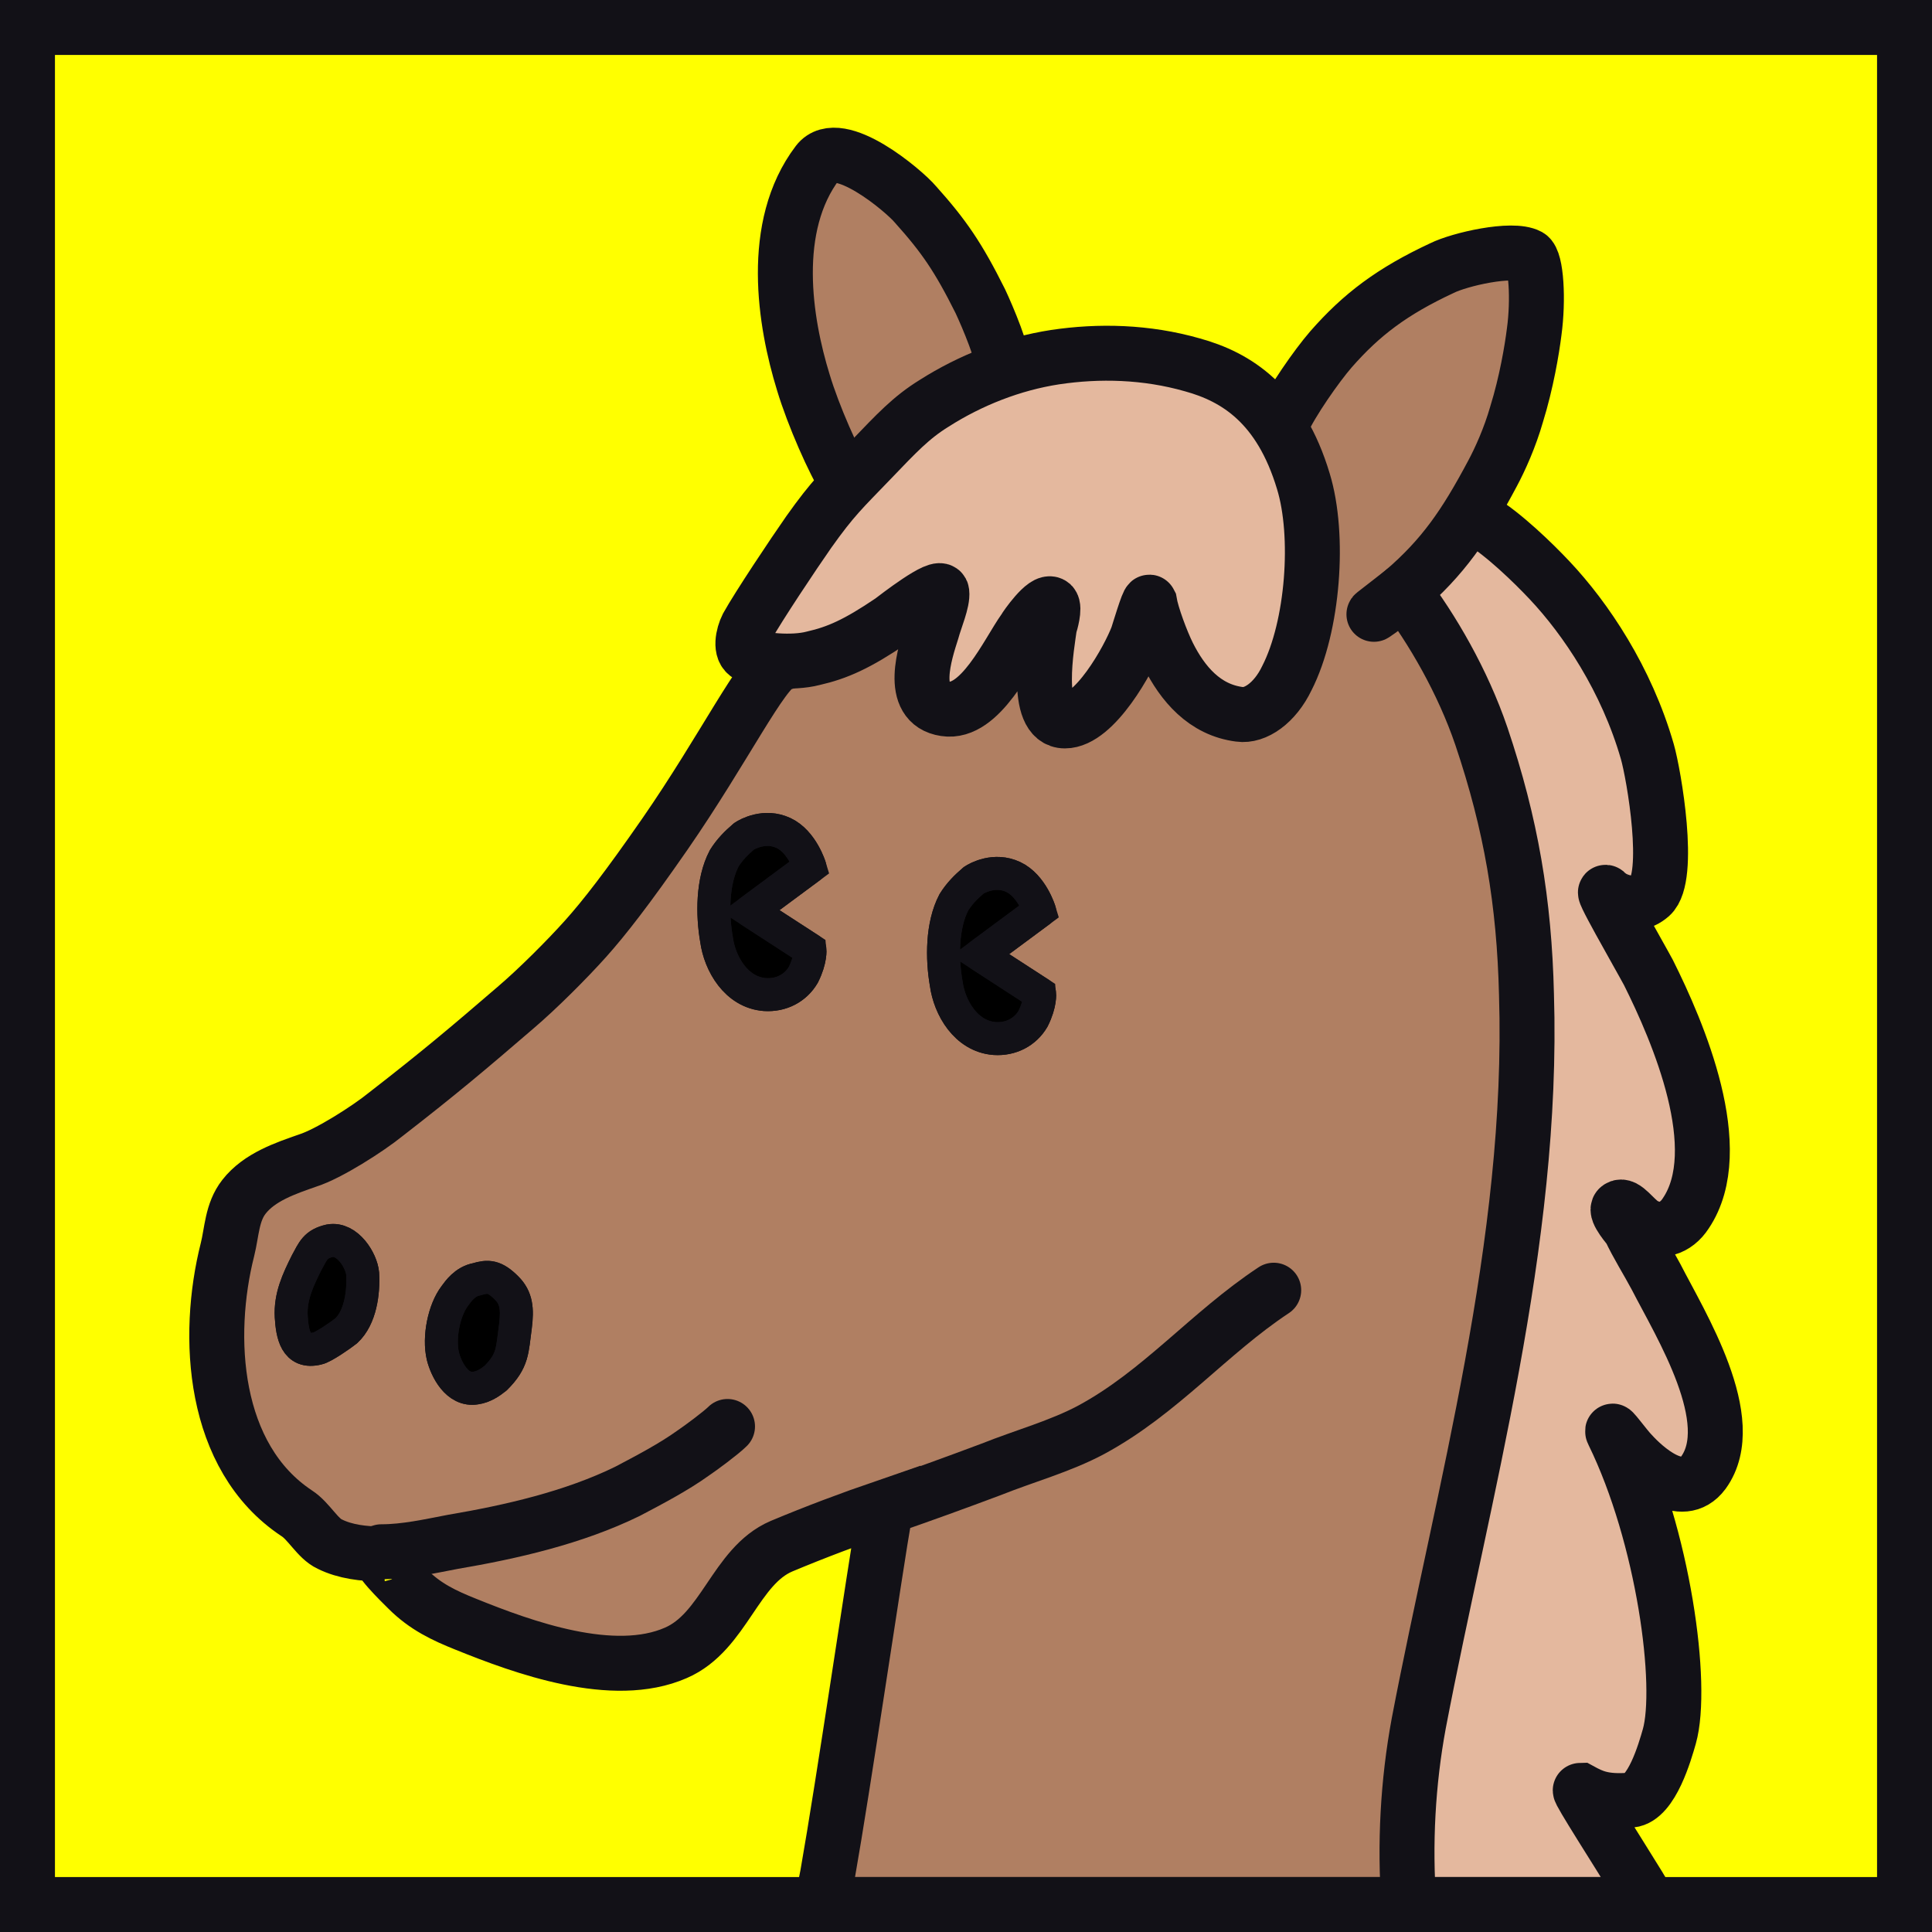
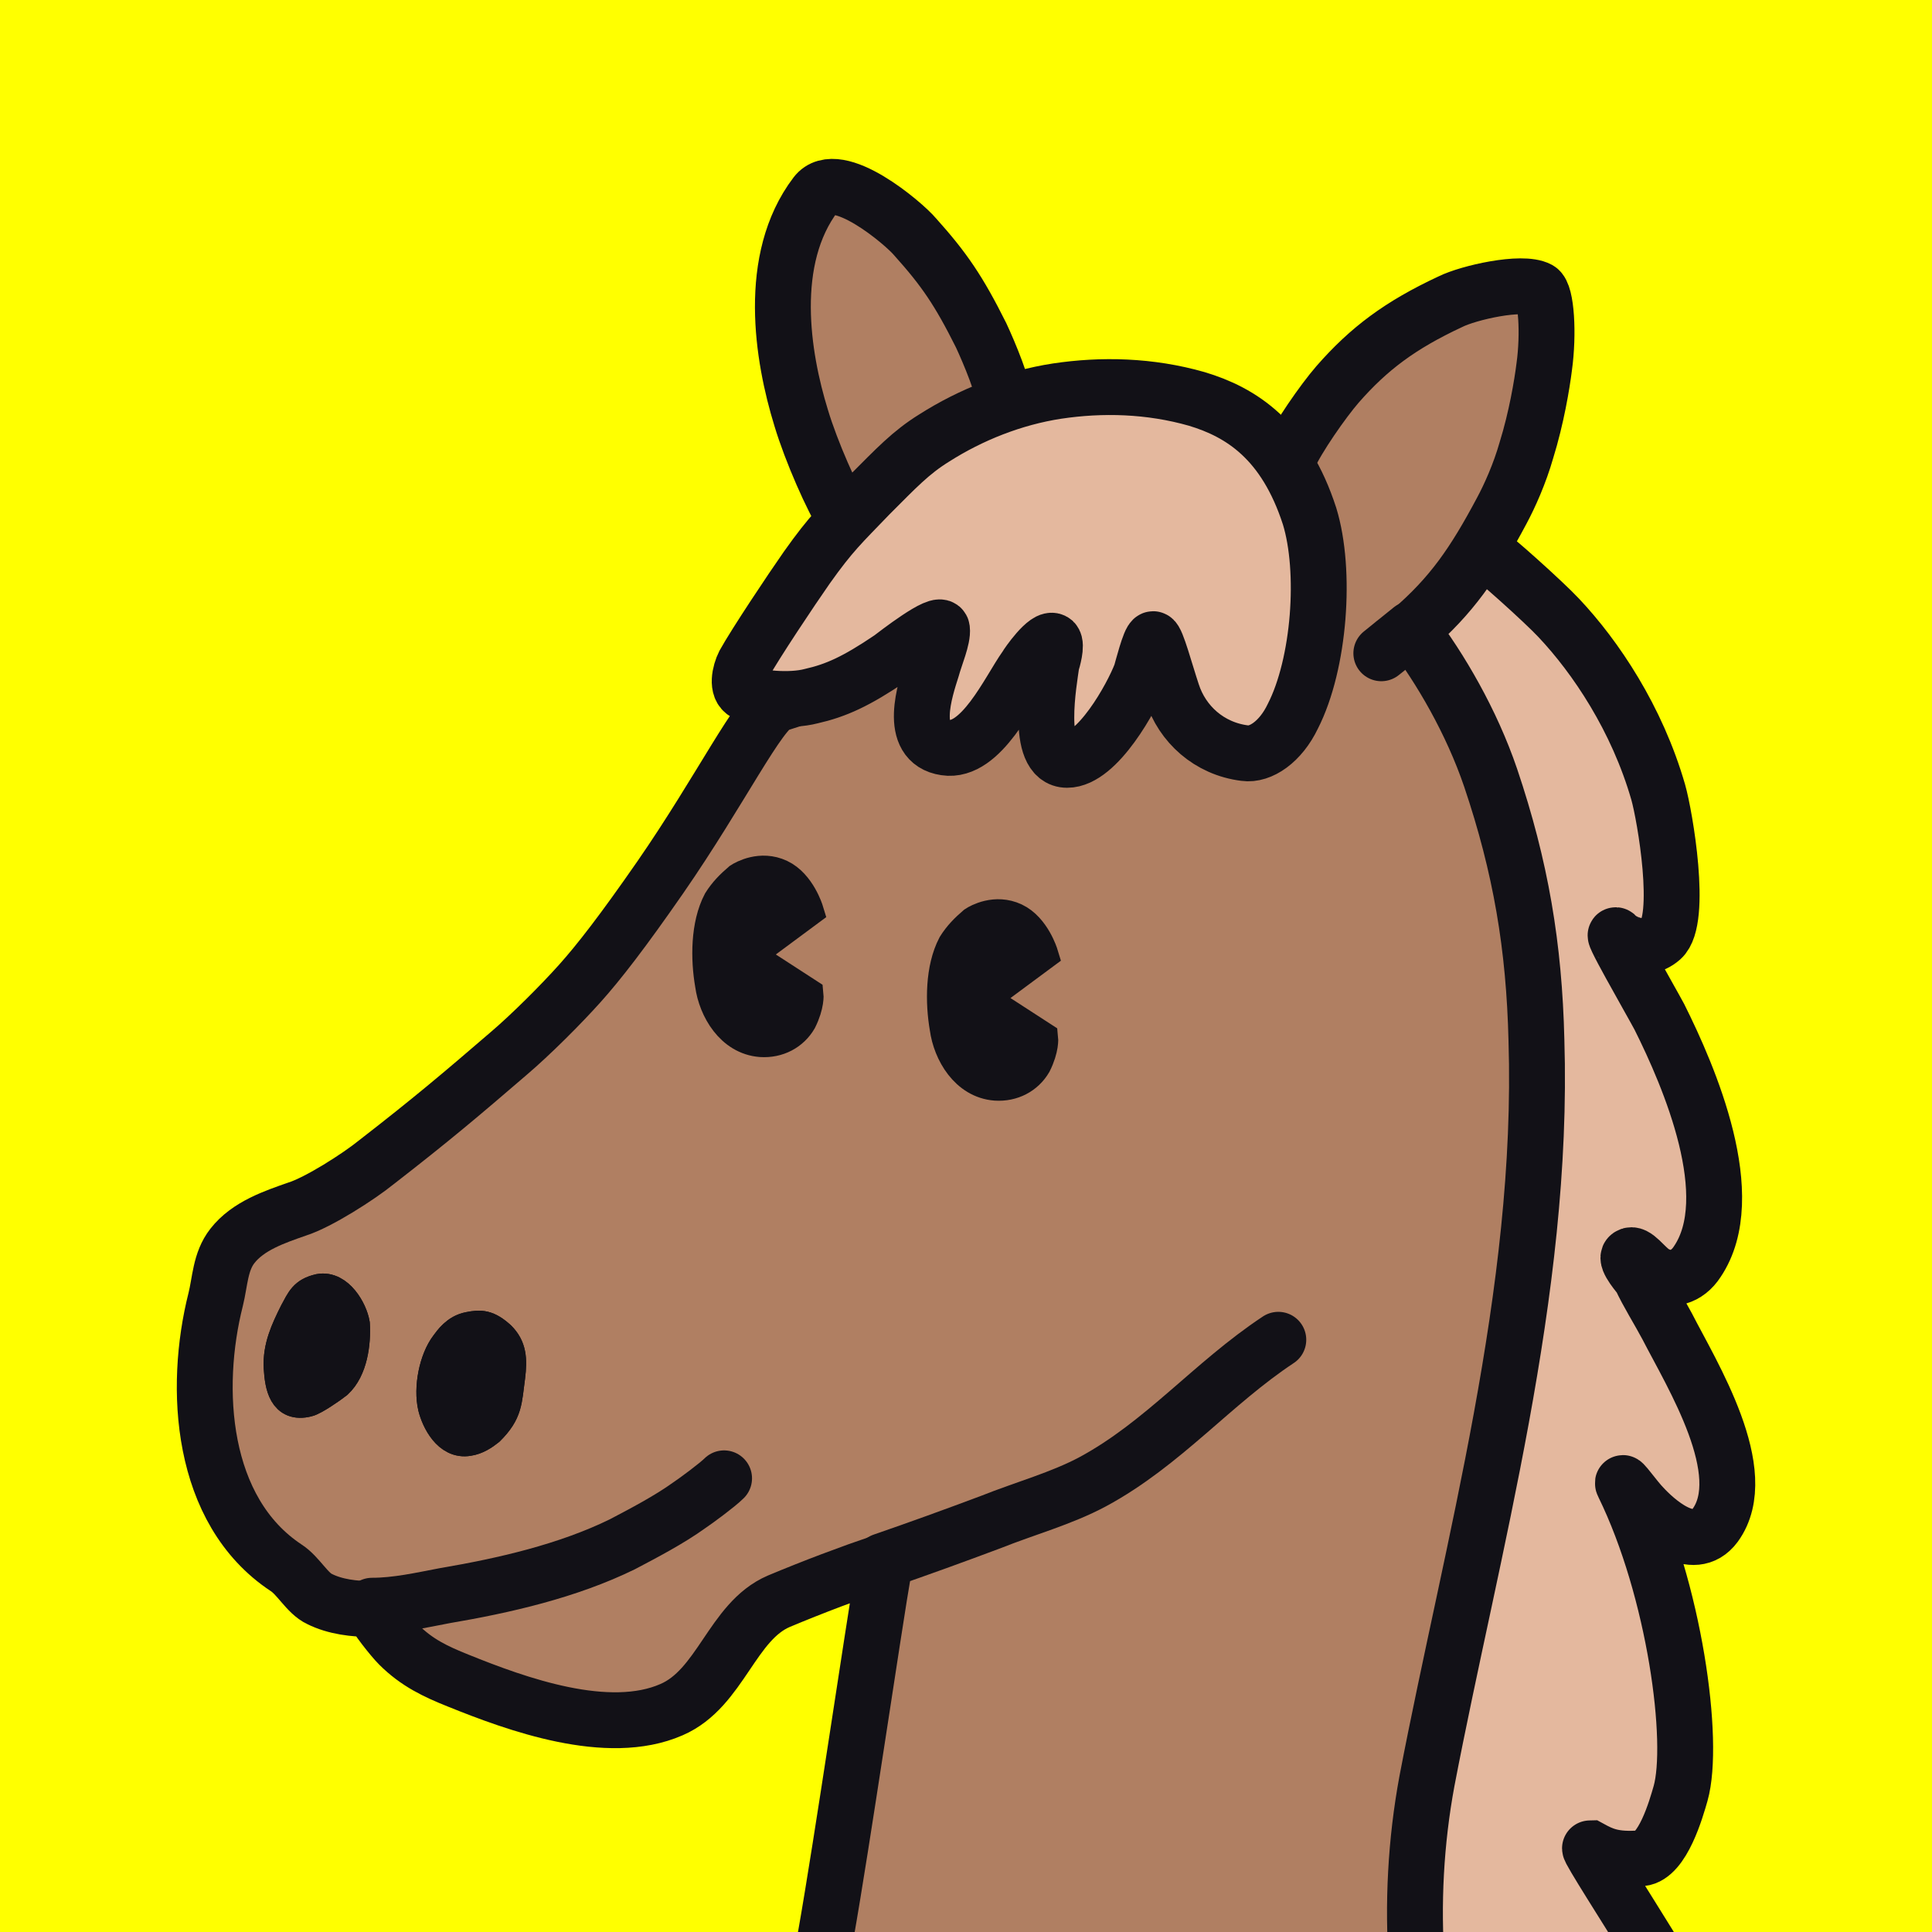
- <svg xmlns="http://www.w3.org/2000/svg" version="1.1" x="0px" y="0px" viewBox="0 0 175.8 175.8" style="enable-background:new 0 0 175.8 175.8;" xml:space="preserve">
+ <svg xmlns="http://www.w3.org/2000/svg" version="1.1" x="0px" y="0px" viewBox="0 0 172.9 172.9" style="enable-background:new 0 0 172.9 172.9;" xml:space="preserve">
  <style type="text/css">
	.st0{fill:#FFFF00;}
- 	.st1{display:none;}
- 	.st2{display:inline;fill-rule:evenodd;clip-rule:evenodd;fill:#E4B89E;stroke:#121117;stroke-width:5;stroke-miterlimit:10;}
- 	.st3{fill-rule:evenodd;clip-rule:evenodd;fill:#E4B89E;stroke:#121117;stroke-width:5;stroke-miterlimit:10;}
- 	.st4{fill:#B07F62;stroke:#121117;stroke-width:5;stroke-miterlimit:10;}
- 	.st5{fill:none;stroke:#121117;stroke-width:5;stroke-linecap:round;stroke-linejoin:round;stroke-miterlimit:10;}
- 	.st6{fill-rule:evenodd;clip-rule:evenodd;stroke:#121117;stroke-width:3;stroke-miterlimit:10;}
- 	.st7{fill:none;stroke:#121117;stroke-width:3;stroke-linecap:round;stroke-linejoin:round;stroke-miterlimit:10;}
- 	.st8{display:inline;fill-rule:evenodd;clip-rule:evenodd;stroke:#121117;stroke-width:3;stroke-miterlimit:10;}
- 	.st9{display:inline;fill:none;stroke:#121117;stroke-width:3;stroke-linejoin:round;stroke-miterlimit:10;}
- 	.st10{display:inline;}
- 	.st11{fill:none;stroke:#121117;stroke-width:4;stroke-linecap:round;stroke-linejoin:round;stroke-miterlimit:10;}
- 	.st12{fill:#121117;}
+ 	.st1{fill-rule:evenodd;clip-rule:evenodd;fill:#E4B89E;stroke:#121117;stroke-width:5;stroke-miterlimit:10;}
+ 	.st2{fill:#B07F62;stroke:#121117;stroke-width:5;stroke-miterlimit:10;}
+ 	.st3{fill:none;stroke:#121117;stroke-width:5;stroke-linecap:round;stroke-linejoin:round;stroke-miterlimit:10;}
+ 	.st4{fill-rule:evenodd;clip-rule:evenodd;fill:#121117;stroke:#121117;stroke-width:3;stroke-miterlimit:10;}
+ 	.st5{fill:none;stroke:#121117;stroke-width:3;stroke-linecap:round;stroke-linejoin:round;stroke-miterlimit:10;}
+ 	.st6{display:none;}
+ 	.st7{display:inline;fill-rule:evenodd;clip-rule:evenodd;stroke:#121117;stroke-width:3;stroke-miterlimit:10;}
+ 	.st8{display:inline;fill:none;stroke:#121117;stroke-width:3;stroke-linejoin:round;stroke-miterlimit:10;}
+ 	.st9{display:inline;}
+ 	.st10{fill:none;stroke:#121117;stroke-width:4;stroke-linecap:round;stroke-linejoin:round;stroke-miterlimit:10;}
+ 	.st11{fill:none;}
</style>
  <g id="Ebene_31">
    <g>
-       <rect class="st0" width="175.8" height="175.8" />
+       <rect class="st0" width="172.9" height="172.9" />
    </g>
  </g>
  <g id="Ebene_99">
-     <g id="Ebene_120" class="st1">
-       <path class="st2" d="M262.5,213.8c7.5-6.9,12.2-0.2,12.2-0.2c2,1.3,4.7,3.9,6.2,5.4c3.3,3.5,7,9,8.9,15.6    c0.6,2.1,2.2,11.4,0.3,13.1c-1.6,1.4-3.8,0-3.9-0.1c-1.3-1.6,2.9,5.5,3.7,7.1c2.7,5.4,7.3,16.1,3.4,21.9c-0.9,1.4-2.4,1.8-3.9,1    c-0.8-0.5-1.7-1.9-2.2-1.5c-0.4,0.4,1,1.9,1,1.9c0.8,1.5,1.7,2.9,2.4,4.4c2.2,4.3,7.7,13.1,4.3,17.8c-2,2.7-5.4-0.5-6.5-1.7    c-0.6-0.6-2.1-2.7-1.7-1.9c4.5,9.4,6.3,23.1,5.1,27.6c-0.4,1.4-1.6,5.6-3.5,5.8c-2.5,0.2-3.5-0.3-4.6-0.9    c-0.2-0.1,3.4,5.6,5.3,8.7c2.2,3.4,8.4,13.8,4.6,16.4c-3.7,2.4-8.8-1.2-8.1,0.1c0.8,1.6,4,6.2,4.8,8.6c1.2,3.5,1,4.8,0,6.1    c-2.1,2.7-6,0.7-4.8,2.1c1.4,1.7,3.5,5,5.9,10.2c3.4,7.2,0.4,15.7-4.9,15.7c0,0-5.5,3.8-22.9-26.2c-12.8-22.1,1.9-89.7,5.3-119.8    C271.9,226.6,246.5,228.6,262.5,213.8z" />
-     </g>
-     <path class="st3" d="M129.1,84.8c-2.4,20.7-10.1,59.3-10.5,88.5h31.5c-0.4-0.7-0.7-1.2-1-1.7c-1.9-3.1-5.5-8.7-5.3-8.7   c1.1,0.6,2.1,1.1,4.6,0.9c1.9-0.2,3.1-4.4,3.5-5.8c1.3-4.6-0.5-18.2-5.1-27.6c-0.4-0.8,1.1,1.3,1.7,1.9c1.1,1.2,4.5,4.4,6.5,1.7   c3.4-4.7-2.1-13.5-4.3-17.8c-0.8-1.5-1.7-2.9-2.4-4.4c0,0-1.4-1.6-1-1.9c0.5-0.4,1.4,1,2.2,1.5c1.5,0.9,3,0.4,3.9-1   c3.9-5.8-0.7-16.5-3.4-21.9c-0.8-1.5-4.9-8.6-3.7-7.1c0.1,0.1,2.2,1.6,3.9,0.1c1.9-1.7,0.3-11-0.3-13.1c-1.9-6.6-5.6-12.1-8.9-15.6   c-1.5-1.6-4.2-4.2-6.2-5.4c0,0-4.7-6.7-12.2,0.2C106.5,62.4,131.9,60.4,129.1,84.8z" />
-     <path class="st4" d="M61.5,150.4c4.4-1.9,5.4-7.9,9.6-9.7c3.1-1.3,6.3-2.5,9.5-3.6c-1.2,7.1-3.8,25-5.3,33.5   c-0.2,0.9-0.3,1.8-0.5,2.7h53.4c-0.4-5.5-0.1-11.1,0.9-16.5c4-20.9,10.5-43.7,9.8-66.3c-0.2-8.4-1.4-15.5-4.1-23.5   c-1.7-5-4.5-9.8-7.1-13.2c3.6-3.1,5.6-6,8.1-10.7c0.7-1.3,1.6-3.3,2.2-5.4c0.9-2.9,1.4-5.9,1.6-7.5c0.4-2.9,0.2-6.5-0.5-6.9   c-1.5-0.8-6.3,0.3-7.9,1.1c-4.5,2.1-7.3,4.2-10.1,7.4c-1.3,1.5-3.6,4.8-4.4,6.6c-0.2,0.4-25.3-4.6-25.3-4.6   c-0.1-1.6-1.5-4.9-2.2-6.4c-2-4-3.3-5.9-5.9-8.8c-1-1.2-7-6.3-8.9-3.8c-4.4,5.8-3,14.5-1.3,20c0.9,3,2.8,7.3,3.9,9   c-5.5,14.8-6,16.6-6,16.6c-1.6,0.5-5.1,7.7-10.5,15.5c-3.4,4.9-5.5,7.6-7.2,9.5c-1.7,1.9-4.4,4.6-6.4,6.3   c-4.3,3.7-6.9,5.9-11.8,9.7c-1.6,1.3-5.2,3.6-7.1,4.2c-2,0.7-4.4,1.5-5.8,3.3c-1.1,1.4-1.1,3.2-1.5,4.8c-2,7.9-1.4,18.9,6.3,24   c1.1,0.7,1.9,2.3,3,2.8c1.4,0.7,3.1,0.9,4.7,0.9c-0.8,0.1,1.8,2.6,2.4,3.2c1.6,1.6,3.3,2.4,5.3,3.2   C47.6,149.9,55.8,152.9,61.5,150.4z" />
+     <path class="st1" d="M127.6,87.3c-2.4,20.7-10.1,59.3-10.5,88.5h31.5c-0.4-0.7-0.7-1.2-1-1.7c-1.9-3.1-5.5-8.7-5.3-8.7   c1.1,0.6,2.1,1.1,4.6,0.9c1.9-0.2,3.1-4.4,3.5-5.8c1.3-4.6-0.5-18.2-5.1-27.6c-0.4-0.8,1.1,1.3,1.7,1.9c1.1,1.2,4.5,4.4,6.5,1.7   c3.4-4.7-2.1-13.5-4.3-17.8c-0.8-1.5-1.7-2.9-2.4-4.4c0,0-1.4-1.6-1-1.9c0.5-0.4,1.4,1,2.2,1.5c1.5,0.9,3,0.4,3.9-1   c3.9-5.8-0.7-16.5-3.4-21.9c-0.8-1.5-4.9-8.6-3.7-7.1c0.1,0.1,2.2,1.6,3.9,0.1c1.9-1.7,0.3-11-0.3-13.1c-1.9-6.6-5.6-12.1-8.9-15.6   c-1.3-1.4-6.2-5.8-6.6-5.9c-0.7-0.1-5.5-5.1-11.8,0.7C105.1,65,130.4,63,127.6,87.3z" />
+     <path class="st2" d="M60.1,153c4.4-1.9,5.4-7.9,9.6-9.7c3.1-1.3,6.3-2.5,9.5-3.6c-1.2,7.1-3.8,25-5.3,33.5   c-0.2,0.9-0.3,1.8-0.5,2.7h53.4c-0.4-5.5-0.1-11.1,0.9-16.5c4-20.9,10.5-43.7,9.8-66.3c-0.2-8.4-1.4-15.5-4.1-23.5   c-1.7-5-4.5-9.8-7.1-13.2c3.6-3.1,5.6-6,8.1-10.7c0.7-1.3,1.6-3.3,2.2-5.4c0.9-2.9,1.4-5.9,1.6-7.5c0.4-2.9,0.2-6.5-0.5-6.9   c-1.5-0.8-6.3,0.3-7.9,1.1c-4.5,2.1-7.3,4.2-10.1,7.4c-1.3,1.5-3.6,4.8-4.4,6.6c-0.2,0.4-25.3-4.6-25.3-4.6   c-0.1-1.6-1.5-4.9-2.2-6.4c-2-4-3.3-5.9-5.9-8.8c-1-1.2-7-6.3-8.9-3.8c-4.4,5.8-3,14.5-1.3,20c0.9,3,2.8,7.3,3.9,9   c-5.5,14.8-6,16.6-6,16.6c-1.6,0.5-5.1,7.7-10.5,15.5c-3.4,4.9-5.5,7.6-7.2,9.5c-1.7,1.9-4.4,4.6-6.4,6.3   c-4.3,3.7-6.9,5.9-11.8,9.7c-1.6,1.3-5.2,3.6-7.1,4.2c-2,0.7-4.4,1.5-5.8,3.3c-1.1,1.4-1.1,3.2-1.5,4.8c-2,7.9-1.4,18.9,6.3,24   c1.1,0.7,1.9,2.3,3,2.8c1.4,0.7,3.1,0.9,4.7,0.9c0.3,0.7,1.8,2.6,2.4,3.2c1.6,1.6,3.3,2.4,5.3,3.2C46.2,152.5,54.4,155.5,60.1,153z   " />
    <g id="Ebene_112">
-       <path class="st3" d="M108.5,33.2c-4.2-1.2-8.5-1.3-12.5-0.7c-3.9,0.6-7.7,2.1-11,4.2c-2.1,1.3-3.4,2.7-5.8,5.2    c-2.5,2.6-3.4,3.4-5.6,6.5c-1.4,2-4.6,6.8-5.6,8.6c-0.4,0.8-0.7,2.2,0.1,2.6c1,0.5,4,0.8,5.9,0.3c2.2-0.5,4-1.3,7.1-3.4    c0.4-0.3,4.5-3.5,4.6-2.6c0.1,0.8-0.6,2.4-0.9,3.5c-0.6,1.9-2.2,6.6,1.2,7.1c3.2,0.5,5.7-5.1,7.2-7.2c0.1-0.2,1.9-2.8,2.5-2.3    c0.3,0.3-0.1,1.7-0.2,2c-0.2,1.5-1.5,8.6,1.4,8.6c2.7,0,5.8-5.6,6.6-7.7c0.1-0.3,1-3.3,1.1-3.1c0.2,1.2,1.1,3.6,1.7,4.8    c1.3,2.6,3.3,5,6.5,5.4c1.4,0.2,3.2-1,4.3-3.3c2.4-4.7,3-13,1.5-17.9C116.5,36.8,112.5,34.3,108.5,33.2z" />
+       <path class="st1" d="M107.1,35.7c-4.2-1.2-8.5-1.3-12.5-0.7c-3.9,0.6-7.7,2.1-11,4.2c-2.1,1.3-3.4,2.7-5.8,5.1    c-2.5,2.6-3.4,3.4-5.6,6.5c-1.4,2-4.6,6.8-5.6,8.6c-0.4,0.8-0.7,2.2,0.1,2.6c1,0.5,4,0.8,5.9,0.3c2.2-0.5,4-1.3,7.1-3.4    c0.4-0.3,4.5-3.5,4.6-2.6c0.1,0.8-0.6,2.4-0.9,3.5c-0.6,1.9-2.2,6.6,1.2,7.1c3.2,0.5,5.7-5.1,7.2-7.2c0.1-0.2,1.9-2.8,2.5-2.3    c0.3,0.3-0.1,1.7-0.2,2c-0.2,1.5-1.5,8.6,1.4,8.6c2.7,0,5.8-5.6,6.6-7.7c0.1-0.3,0.8-3.1,1.1-3.1c0.3,0,1.1,3,1.7,4.8    c0.9,2.8,3.3,5,6.5,5.4c1.4,0.2,3.2-1,4.3-3.3c2.4-4.7,3-13,1.5-17.9C115,39.4,111.1,36.9,107.1,35.7z" />
    </g>
    <g id="Ebene_110">
-       <path class="st5" d="M115.9,117.4c-5.9,3.9-10.3,9.3-16.6,12.7c-2.8,1.5-6.1,2.4-9.1,3.6c-3.2,1.2-6.5,2.4-9.7,3.5" />
+       <path class="st3" d="M114.4,119.9c-5.9,3.9-10.3,9.3-16.6,12.7c-2.8,1.5-6.1,2.4-9.1,3.6c-3.2,1.2-6.5,2.4-9.7,3.5" />
    </g>
    <g id="Ebene_109">
-       <path class="st5" d="M127.7,53.8c-0.7,0.6-1.4,1.1-2.1,1.7C124.6,56.2,124.6,56.2,127.7,53.8z" />
+       <path class="st3" d="M126.3,56.3c-0.7,0.6-1.4,1.1-2.1,1.7C123.2,58.8,123.2,58.8,126.3,56.3z" />
    </g>
    <g id="mund">
-       <path class="st5" d="M34.7,141.2c2.2,0,4.4-0.5,6.5-0.9c5.3-0.9,11-2.2,15.9-4.6c1.9-1,4.2-2.2,6-3.5c0.6-0.4,2.5-1.8,3.1-2.4" />
+       <path class="st3" d="M33.3,143.7c2.2,0,4.4-0.5,6.5-0.9c5.3-0.9,11-2.2,15.9-4.6c1.9-1,4.2-2.2,6-3.5c0.6-0.4,2.5-1.8,3.1-2.4" />
    </g>
    <g id="Nasenlöcher">
      <g id="Ebene_95">
-         <path class="st6" d="M30,112.9c-1.3,0.3-1.5,0.9-2.1,2c-0.8,1.6-1.5,3.1-1.4,4.9c0.1,1.6,0.4,3.4,2.4,2.9     c0.5-0.1,2.1-1.2,2.6-1.6c1.3-1.2,1.6-3.5,1.5-5.2C32.9,114.7,31.6,112.6,30,112.9z" />
+         <path class="st4" d="M28.6,115.5c-1.3,0.3-1.5,0.9-2.1,2c-0.8,1.6-1.5,3.1-1.4,4.9c0.1,1.6,0.4,3.4,2.4,2.9     c0.5-0.1,2.1-1.2,2.6-1.6c1.3-1.2,1.6-3.5,1.5-5.2C31.4,117.3,30.2,115.2,28.6,115.5z" />
      </g>
      <g id="Ebene_94">
-         <path class="st7" d="M30,112.9c-1.3,0.3-1.5,0.9-2.1,2c-0.8,1.6-1.5,3.1-1.4,4.9c0.1,1.6,0.4,3.4,2.4,2.9     c0.5-0.1,2.1-1.2,2.6-1.6c1.3-1.2,1.6-3.5,1.5-5.2C32.9,114.7,31.6,112.6,30,112.9z" />
+         <path class="st5" d="M28.6,115.5c-1.3,0.3-1.5,0.9-2.1,2c-0.8,1.6-1.5,3.1-1.4,4.9c0.1,1.6,0.4,3.4,2.4,2.9     c0.5-0.1,2.1-1.2,2.6-1.6c1.3-1.2,1.6-3.5,1.5-5.2C31.4,117.3,30.2,115.2,28.6,115.5z" />
      </g>
      <g id="Ebene_93">
-         <path class="st6" d="M43.4,116.4c-1.1,0.2-1.7,1.1-2,1.5c-1,1.3-1.5,3.8-1.1,5.5c0.3,1.2,1.3,3.2,3,2.9c0.7-0.1,1.3-0.5,1.8-0.9     c1.6-1.6,1.5-2.5,1.8-4.7c0.2-1.6,0.1-2.6-0.8-3.5C45,116.1,44.4,116.1,43.4,116.4z" />
+         <path class="st4" d="M42,118.9c-1.1,0.2-1.7,1.1-2,1.5c-1,1.3-1.5,3.8-1.1,5.5c0.3,1.2,1.3,3.2,3,2.9c0.7-0.1,1.3-0.5,1.8-0.9     c1.6-1.6,1.5-2.5,1.8-4.7c0.2-1.6,0.1-2.6-0.8-3.5C43.6,118.7,43,118.7,42,118.9z" />
      </g>
      <g id="Ebene_92">
-         <path class="st7" d="M43.4,116.4c-1.1,0.2-1.7,1.1-2,1.5c-1,1.3-1.5,3.8-1.1,5.5c0.3,1.2,1.3,3.2,3,2.9c0.7-0.1,1.3-0.5,1.8-0.9     c1.6-1.6,1.5-2.5,1.8-4.7c0.2-1.6,0.1-2.6-0.8-3.5C45,116.1,44.4,116.1,43.4,116.4z" />
+         <path class="st5" d="M42,118.9c-1.1,0.2-1.7,1.1-2,1.5c-1,1.3-1.5,3.8-1.1,5.5c0.3,1.2,1.3,3.2,3,2.9c0.7-0.1,1.3-0.5,1.8-0.9     c1.6-1.6,1.5-2.5,1.8-4.7c0.2-1.6,0.1-2.6-0.8-3.5C43.6,118.7,43,118.7,42,118.9z" />
      </g>
    </g>
-     <g id="Augen_links" class="st1">
-       <path class="st8" d="M231.4,253l-5.4,3.5c0,0-0.1,0.9,0.6,2.3c0.7,1.2,2,1.9,3.5,1.8c2.6-0.2,4.1-2.8,4.4-5    c0.4-2.3,0.4-5.3-0.7-7.4c-0.5-0.8-1.1-1.4-1.8-2c-0.3-0.2-1.9-1.1-3.6-0.3c-1.7,0.8-2.4,3.1-2.4,3.1L231.4,253z" />
-       <path class="st9" d="M231.4,253l-5.4,3.5c0,0-0.1,0.9,0.6,2.3c0.7,1.2,2,1.9,3.5,1.8c2.6-0.2,4.1-2.8,4.4-5    c0.4-2.3,0.4-5.3-0.7-7.4c-0.5-0.8-1.1-1.4-1.8-2c-0.3-0.2-1.9-1.1-3.6-0.3c-1.7,0.8-2.4,3.1-2.4,3.1L231.4,253z" />
-       <path class="st8" d="M210.4,249.1l-5.4,3.5c0,0-0.1,0.9,0.6,2.3c0.7,1.2,2,1.9,3.5,1.8c2.6-0.2,4.1-2.8,4.4-5    c0.4-2.3,0.4-5.3-0.7-7.4c-0.5-0.8-1.1-1.4-1.8-2c-0.3-0.2-1.9-1.1-3.6-0.3c-1.7,0.8-2.4,3.1-2.4,3.1L210.4,249.1z" />
-       <path class="st9" d="M210.4,249.1l-5.4,3.5c0,0-0.1,0.9,0.6,2.3c0.7,1.2,2,1.9,3.5,1.8c2.6-0.2,4.1-2.8,4.4-5    c0.4-2.3,0.4-5.3-0.7-7.4c-0.5-0.8-1.1-1.4-1.8-2c-0.3-0.2-1.9-1.1-3.6-0.3c-1.7,0.8-2.4,3.1-2.4,3.1L210.4,249.1z" />
-     </g>
+     <g id="Augen_links" class="st6">
+ 	</g>
    <g id="Augen_rechts">
      <g id="Ebene_85">
-         <path class="st6" d="M89.2,86.9l5.4,3.5c0,0,0.1,0.9-0.6,2.3c-0.7,1.2-2,1.9-3.5,1.8c-2.6-0.2-4.1-2.8-4.4-5     c-0.4-2.3-0.4-5.3,0.7-7.4c0.5-0.8,1.1-1.4,1.8-2c0.3-0.2,1.9-1.1,3.6-0.3c1.7,0.8,2.4,3.1,2.4,3.1L89.2,86.9z" />
-       </g>
-       <g id="Ebene_84">
-         <path class="st7" d="M89.2,86.9l5.4,3.5c0,0,0.1,0.9-0.6,2.3c-0.7,1.2-2,1.9-3.5,1.8c-2.6-0.2-4.1-2.8-4.4-5     c-0.4-2.3-0.4-5.3,0.7-7.4c0.5-0.8,1.1-1.4,1.8-2c0.3-0.2,1.9-1.1,3.6-0.3c1.7,0.8,2.4,3.1,2.4,3.1L89.2,86.9z" />
+         <path class="st4" d="M87.8,89.4l5.4,3.5c0,0,0.1,0.9-0.6,2.3c-0.7,1.2-2,1.9-3.5,1.8c-2.6-0.2-4.1-2.8-4.4-5     c-0.4-2.3-0.4-5.3,0.7-7.4c0.5-0.8,1.1-1.4,1.8-2c0.3-0.2,1.9-1.1,3.6-0.3c1.7,0.8,2.4,3.1,2.4,3.1L87.8,89.4z" />
      </g>
      <g id="Ebene_83">
-         <path class="st6" d="M68.3,82.9l5.4,3.5c0,0,0.1,0.9-0.6,2.3c-0.7,1.2-2,1.9-3.5,1.8c-2.6-0.2-4.1-2.8-4.4-5     c-0.4-2.3-0.4-5.3,0.7-7.4c0.5-0.8,1.1-1.4,1.8-2c0.3-0.2,1.9-1.1,3.6-0.3c1.7,0.8,2.4,3.1,2.4,3.1L68.3,82.9z" />
-       </g>
-       <g id="Ebene_82">
-         <path class="st7" d="M68.3,82.9l5.4,3.5c0,0,0.1,0.9-0.6,2.3c-0.7,1.2-2,1.9-3.5,1.8c-2.6-0.2-4.1-2.8-4.4-5     c-0.4-2.3-0.4-5.3,0.7-7.4c0.5-0.8,1.1-1.4,1.8-2c0.3-0.2,1.9-1.1,3.6-0.3c1.7,0.8,2.4,3.1,2.4,3.1L68.3,82.9z" />
+         <path class="st4" d="M66.8,85.5l5.4,3.5c0,0,0.1,0.9-0.6,2.3c-0.7,1.2-2,1.9-3.5,1.8c-2.6-0.2-4.1-2.8-4.4-5     c-0.4-2.3-0.4-5.3,0.7-7.4c0.5-0.8,1.1-1.4,1.8-2c0.3-0.2,1.9-1.1,3.6-0.3c1.7,0.8,2.4,3.1,2.4,3.1L66.8,85.5z" />
      </g>
    </g>
-     <g id="Augen_zu" class="st1">
-       <g id="Ebene_79" class="st10">
-         <path class="st11" d="M203.7,248.4c0.1,0.5,1,1.5,1.4,1.9c1.9,1.8,4.9,2.2,7.4,1.6c0.5-0.1,1.5-0.5,2-0.7" />
-       </g>
-       <g id="Ebene_78" class="st10">
-         <path class="st11" d="M225.3,253.2c1.1,1.4,2.5,2.6,4.9,3.1c2.5,0.5,4.9-0.1,6.5-1.1" />
-       </g>
+     <g id="Augen_zu" class="st6">
+       <g id="Ebene_79" class="st9">
+ 		</g>
+       <g id="Ebene_78" class="st9">
+ 		</g>
    </g>
-     <g id="Augenbrauen" class="st1">
-       <g id="Ebene_81" class="st10">
-         <path class="st11" d="M209.9,235.8c0.4,0.2,5.3,3.1,7.2,4.1" />
-       </g>
-       <g id="Ebene_80" class="st10">
-         <path class="st11" d="M226.9,241.9c0.8-0.2,7.2-1.2,9.7-1.6" />
-       </g>
+     <g id="Augenbrauen" class="st6">
+       <g id="Ebene_81" class="st9">
+ 		</g>
+       <g id="Ebene_80" class="st9">
+ 		</g>
    </g>
  </g>
  <g id="Ebene_29">
    <g>
-       <path class="st12" d="M170.8,5v165.8H5V5H170.8 M175.8,0H0v175.8h175.8V0L175.8,0z" />
+       <rect class="st11" width="172.9" height="172.9" />
    </g>
  </g>
</svg>
